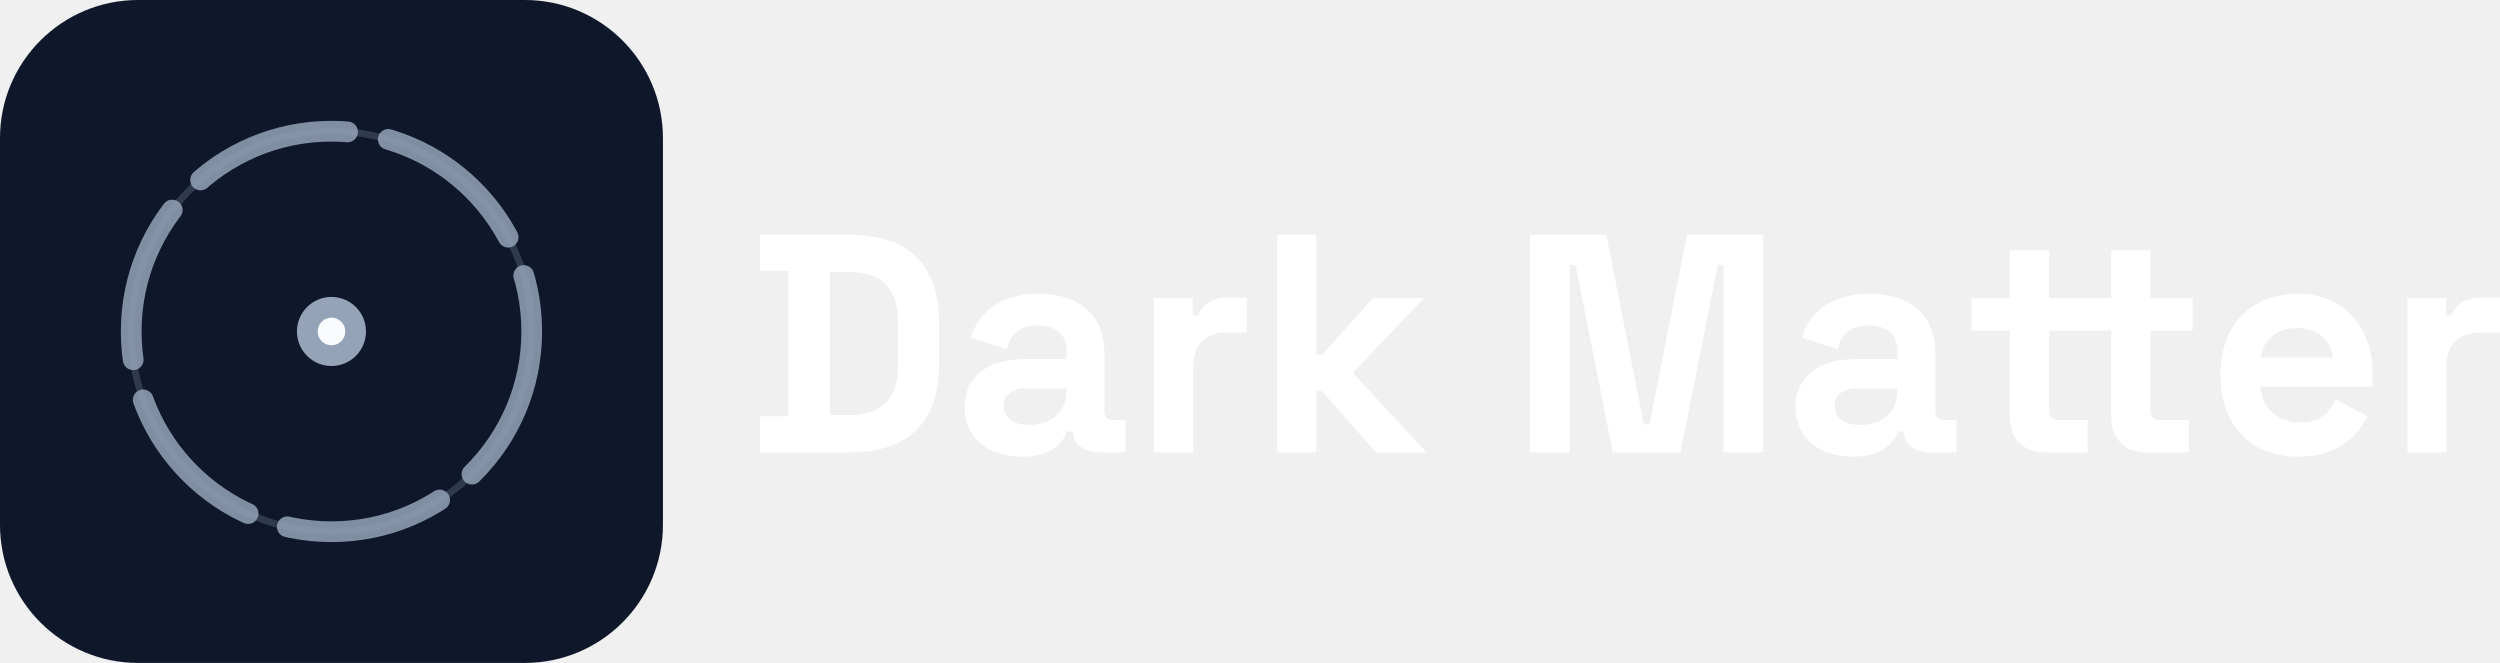
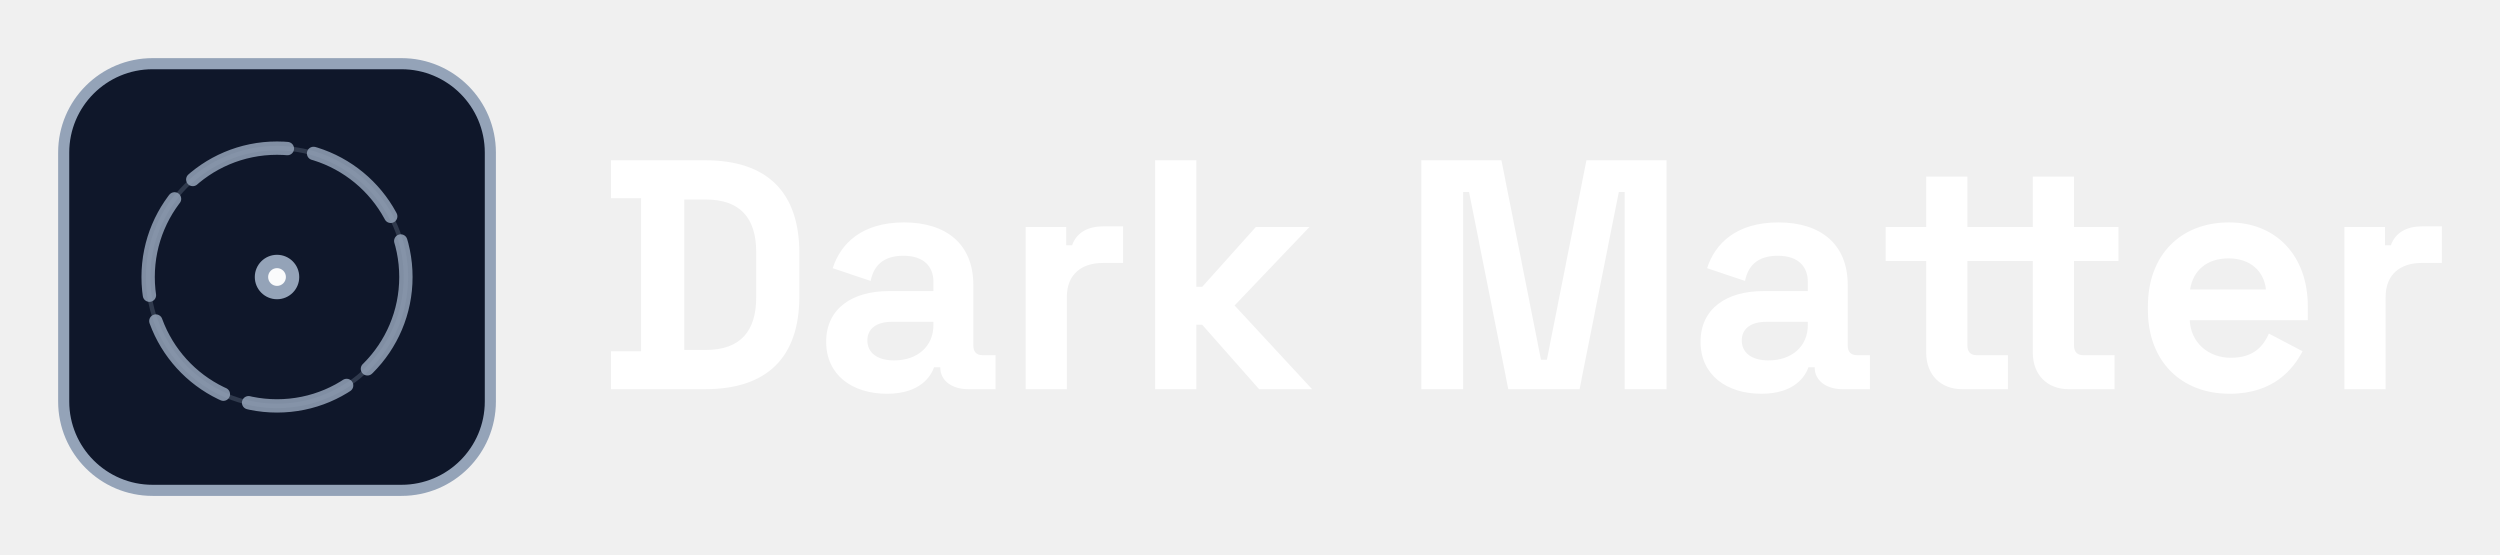
- <svg xmlns="http://www.w3.org/2000/svg" viewBox="0 0 724.05 192" width="724.05" height="192" version="1.1" id="svg5">
+ <svg xmlns="http://www.w3.org/2000/svg" viewBox="0 0 688.077 152.488" width="688.077" height="152.488" version="1.1" id="svg5">
  <defs id="defs1">
    <style id="style1">
      .wordmark {
        font: bold 90px "Space Grotesk";
        fill: #ffffff;
      }
    </style>
  </defs>
-   <rect x="0" y="0" width="192" height="192" rx="40" fill="#0f172a" id="rect1" />
-   <circle cx="96" cy="96" r="58" fill="none" stroke="#94a3b8" stroke-width="6" opacity="0.85" stroke-dasharray="46, 12" stroke-linecap="round" id="circle1" />
-   <circle cx="96" cy="96" r="58" fill="none" stroke="#94a3b8" stroke-width="2" opacity="0.25" id="circle2" />
-   <circle cx="96" cy="96" r="14" fill="#0f172a" id="circle3" />
-   <circle cx="96" cy="96" r="10" fill="#94a3b8" id="circle4" />
-   <circle cx="96" cy="96" r="4" fill="#ffffff" opacity="0.95" id="circle5" />
-   <path d="m 220.14,131 h 25.92 c 16.92,0 25.92,-8.64 25.92,-25.56 V 93.56 c 0,-16.92 -9,-25.56 -25.92,-25.56 h -25.92 v 10.44 h 8.28 v 42.12 h -8.28 z M 240.3,120.2 V 78.8 h 5.94 c 9.54,0 13.86,5.22 13.86,14.4 v 12.6 c 0,9.18 -4.32,14.4 -13.86,14.4 z m 55.8,12.06 c 9.36,0 12.15,-5.04 12.96,-7.29 h 1.71 v 0.09 c 0,3.6 3.24,5.94 7.65,5.94 h 7.56 v -9.36 h -3.6 c -1.62,0 -2.52,-0.9 -2.52,-2.7 v -16.65 c 0,-11.16 -7.38,-17.19 -19.08,-17.19 -11.61,0 -17.46,5.85 -19.62,12.6 l 10.44,3.51 c 0.81,-4.05 3.33,-6.93 9,-6.93 5.76,0 8.28,3.06 8.28,7.2 V 104 h -12.24 c -10.08,0 -17.28,4.77 -17.28,13.95 0,9.18 7.2,14.31 16.74,14.31 z m 1.98,-9.18 c -4.86,0 -7.38,-2.25 -7.38,-5.49 0,-3.24 2.52,-5.13 6.75,-5.13 h 11.43 v 0.9 c 0,5.94 -4.5,9.72 -10.8,9.72 z m 36.18,7.92 h 11.34 v -25.38 c 0,-6.3 4.14,-9.36 9.9,-9.36 h 5.58 V 86.18 h -5.4 c -4.14,0 -7.38,1.62 -8.64,5.22 h -1.62 v -5.04 h -11.16 z m 35.64,0 h 11.34 v -17.73 h 1.62 l 15.66,17.73 h 14.58 l -21.33,-23.04 20.61,-21.6 h -14.76 l -14.76,16.47 h -1.62 V 68 h -11.34 z m 73.26,0 h 11.52 V 76.73 h 1.62 l 10.8,54.27 h 19.62 l 10.8,-54.27 h 1.62 V 131 h 11.52 V 68 h -22.05 l -10.89,54.9 h -1.62 l -10.89,-54.9 h -22.05 z m 93.6,1.26 c 9.36,0 12.15,-5.04 12.96,-7.29 h 1.71 v 0.09 c 0,3.6 3.24,5.94 7.65,5.94 h 7.56 v -9.36 h -3.6 c -1.62,0 -2.52,-0.9 -2.52,-2.7 v -16.65 c 0,-11.16 -7.38,-17.19 -19.08,-17.19 -11.61,0 -17.46,5.85 -19.62,12.6 l 10.44,3.51 c 0.81,-4.05 3.33,-6.93 9,-6.93 5.76,0 8.28,3.06 8.28,7.2 V 104 h -12.24 c -10.08,0 -17.28,4.77 -17.28,13.95 0,9.18 7.2,14.31 16.74,14.31 z m 1.98,-9.18 c -4.86,0 -7.38,-2.25 -7.38,-5.49 0,-3.24 2.52,-5.13 6.75,-5.13 h 11.43 v 0.9 c 0,5.94 -4.5,9.72 -10.8,9.72 z m 53.28,7.92 h 12.6 v -9.36 h -8.64 c -1.62,0 -2.52,-0.9 -2.52,-2.7 V 95.72 h 18 v 25.2 c 0,6.12 3.96,10.08 9.9,10.08 h 12.6 v -9.36 h -8.64 c -1.62,0 -2.52,-0.9 -2.52,-2.7 V 95.72 h 12.24 v -9.36 h -12.24 V 72.5 h -11.34 v 13.86 h -18 V 72.5 h -11.34 v 13.86 h -11.16 v 9.36 h 11.16 v 25.2 c 0,6.12 3.96,10.08 9.9,10.08 z m 73.62,1.26 c 12.24,0 17.55,-6.93 20.07,-11.7 l -9.27,-4.86 c -1.53,3.42 -4.14,6.66 -10.44,6.66 -6.3,0 -11.07,-4.23 -11.34,-10.35 h 32.49 v -3.87 c 0,-13.68 -8.55,-23.04 -21.69,-23.04 -13.32,0 -22.32,9 -22.32,23.04 v 1.08 c 0,14.04 9.09,23.04 22.5,23.04 z m -10.89,-28.71 c 0.81,-5.13 4.5,-8.55 10.62,-8.55 5.85,0 9.72,3.42 10.26,8.55 z M 697.23,131 h 11.34 v -25.38 c 0,-6.3 4.14,-9.36 9.9,-9.36 h 5.58 V 86.18 h -5.4 c -4.14,0 -7.38,1.62 -8.64,5.22 h -1.62 v -5.04 h -11.16 z" id="text5" style="font-style:normal;font-variant:normal;font-weight:bold;font-stretch:normal;font-size:90px;line-height:normal;font-family:'Space Grotesk';fill:#ffffff" class="wordmark" aria-label="Dark Matter" />
+   <g transform="translate(76.24375 76.24375) scale(0.6116117) translate(-96 -96)">
+     <rect x="0" y="0" width="192" height="192" rx="40" stroke="#94a3b8" stroke-width="5" fill="#0f172a" id="rect1" />
+     <circle cx="96" cy="96" r="58" fill="none" stroke="#94a3b8" stroke-width="6" opacity="0.85" stroke-dasharray="46, 12" stroke-linecap="round" id="circle1" />
+     <circle cx="96" cy="96" r="58" fill="none" stroke="#94a3b8" stroke-width="2" opacity="0.25" id="circle2" />
+     <circle cx="96" cy="96" r="14" fill="#0f172a" id="circle3" />
+     <circle cx="96" cy="96" r="10" fill="#94a3b8" id="circle4" />
+     <circle cx="96" cy="96" r="4" fill="#ffffff" opacity="0.95" id="circle5" />
+   </g>
+   <path transform="translate(-51.9725 -23.88625)" d="m 220.14,131 h 25.92 c 16.92,0 25.92,-8.64 25.92,-25.56 V 93.56 c 0,-16.92 -9,-25.56 -25.92,-25.56 h -25.92 v 10.44 h 8.28 v 42.12 h -8.28 z M 240.3,120.2 V 78.8 h 5.94 c 9.54,0 13.86,5.22 13.86,14.4 v 12.6 c 0,9.18 -4.32,14.4 -13.86,14.4 z m 55.8,12.06 c 9.36,0 12.15,-5.04 12.96,-7.29 h 1.71 v 0.09 c 0,3.6 3.24,5.94 7.65,5.94 h 7.56 v -9.36 h -3.6 c -1.62,0 -2.52,-0.9 -2.52,-2.7 v -16.65 c 0,-11.16 -7.38,-17.19 -19.08,-17.19 -11.61,0 -17.46,5.85 -19.62,12.6 l 10.44,3.51 c 0.81,-4.05 3.33,-6.93 9,-6.93 5.76,0 8.28,3.06 8.28,7.2 V 104 h -12.24 c -10.08,0 -17.28,4.77 -17.28,13.95 0,9.18 7.2,14.31 16.74,14.31 z m 1.98,-9.18 c -4.86,0 -7.38,-2.25 -7.38,-5.49 0,-3.24 2.52,-5.13 6.75,-5.13 h 11.43 v 0.9 c 0,5.94 -4.5,9.72 -10.8,9.72 z m 36.18,7.92 h 11.34 v -25.38 c 0,-6.3 4.14,-9.36 9.9,-9.36 h 5.58 V 86.18 h -5.4 c -4.14,0 -7.38,1.62 -8.64,5.22 h -1.62 v -5.04 h -11.16 z m 35.64,0 h 11.34 v -17.73 h 1.62 l 15.66,17.73 h 14.58 l -21.33,-23.04 20.61,-21.6 h -14.76 l -14.76,16.47 h -1.62 V 68 h -11.34 z m 73.26,0 h 11.52 V 76.73 h 1.62 l 10.8,54.27 h 19.62 l 10.8,-54.27 h 1.62 V 131 h 11.52 V 68 h -22.05 l -10.89,54.9 h -1.62 l -10.89,-54.9 h -22.05 z m 93.6,1.26 c 9.36,0 12.15,-5.04 12.96,-7.29 h 1.71 v 0.09 c 0,3.6 3.24,5.94 7.65,5.94 h 7.56 v -9.36 h -3.6 c -1.62,0 -2.52,-0.9 -2.52,-2.7 v -16.65 c 0,-11.16 -7.38,-17.19 -19.08,-17.19 -11.61,0 -17.46,5.85 -19.62,12.6 l 10.44,3.51 c 0.81,-4.05 3.33,-6.93 9,-6.93 5.76,0 8.28,3.06 8.28,7.2 V 104 h -12.24 c -10.08,0 -17.28,4.77 -17.28,13.95 0,9.18 7.2,14.31 16.74,14.31 z m 1.98,-9.18 c -4.86,0 -7.38,-2.25 -7.38,-5.49 0,-3.24 2.52,-5.13 6.75,-5.13 h 11.43 v 0.9 c 0,5.94 -4.5,9.72 -10.8,9.72 z m 53.28,7.92 h 12.6 v -9.36 h -8.64 c -1.62,0 -2.52,-0.9 -2.52,-2.7 V 95.72 h 18 v 25.2 c 0,6.12 3.96,10.08 9.9,10.08 h 12.6 v -9.36 h -8.64 c -1.62,0 -2.52,-0.9 -2.52,-2.7 V 95.72 h 12.24 v -9.36 h -12.24 V 72.5 h -11.34 v 13.86 h -18 V 72.5 h -11.34 v 13.86 h -11.16 v 9.36 h 11.16 v 25.2 c 0,6.12 3.96,10.08 9.9,10.08 z m 73.62,1.26 c 12.24,0 17.55,-6.93 20.07,-11.7 l -9.27,-4.86 c -1.53,3.42 -4.14,6.66 -10.44,6.66 -6.3,0 -11.07,-4.23 -11.34,-10.35 h 32.49 v -3.87 c 0,-13.68 -8.55,-23.04 -21.69,-23.04 -13.32,0 -22.32,9 -22.32,23.04 v 1.08 c 0,14.04 9.09,23.04 22.5,23.04 z m -10.89,-28.71 c 0.81,-5.13 4.5,-8.55 10.62,-8.55 5.85,0 9.72,3.42 10.26,8.55 z M 697.23,131 h 11.34 v -25.38 c 0,-6.3 4.14,-9.36 9.9,-9.36 h 5.58 V 86.18 h -5.4 c -4.14,0 -7.38,1.62 -8.64,5.22 h -1.62 v -5.04 h -11.16 z" id="text5" style="font-style:normal;font-variant:normal;font-weight:bold;font-stretch:normal;font-size:90px;line-height:normal;font-family:'Space Grotesk';fill:#ffffff" class="wordmark" aria-label="Dark Matter" />
</svg>
